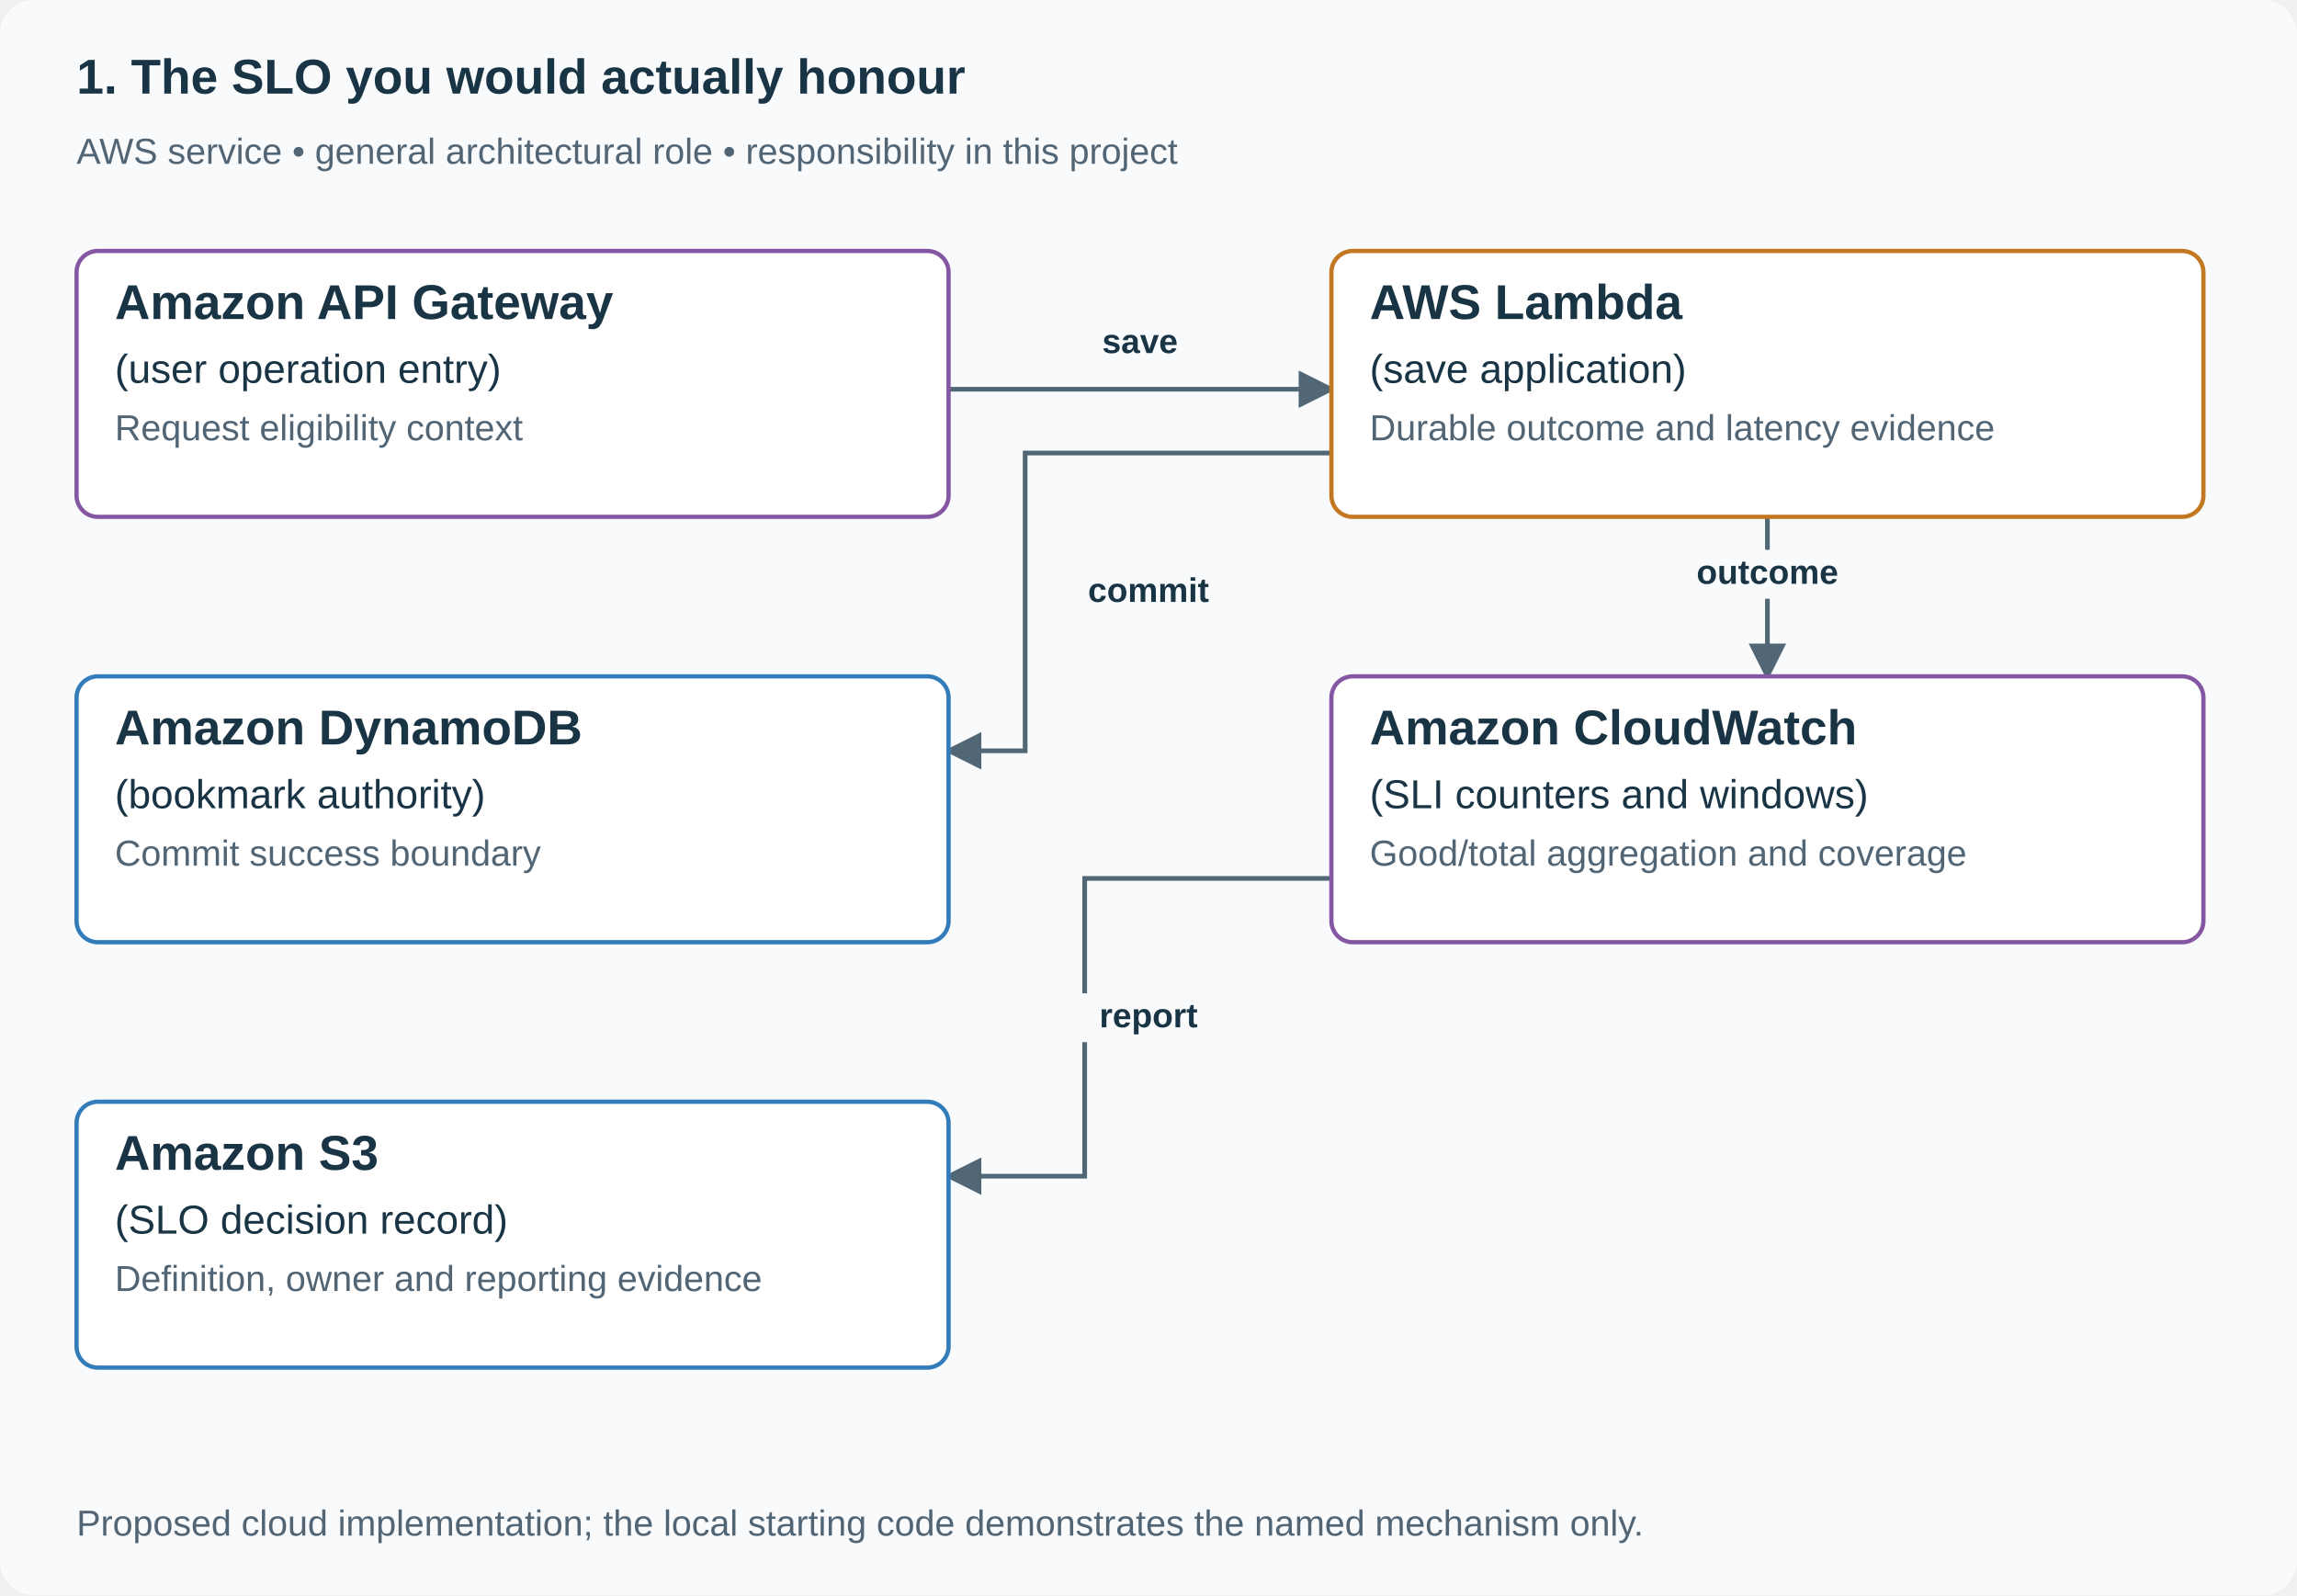
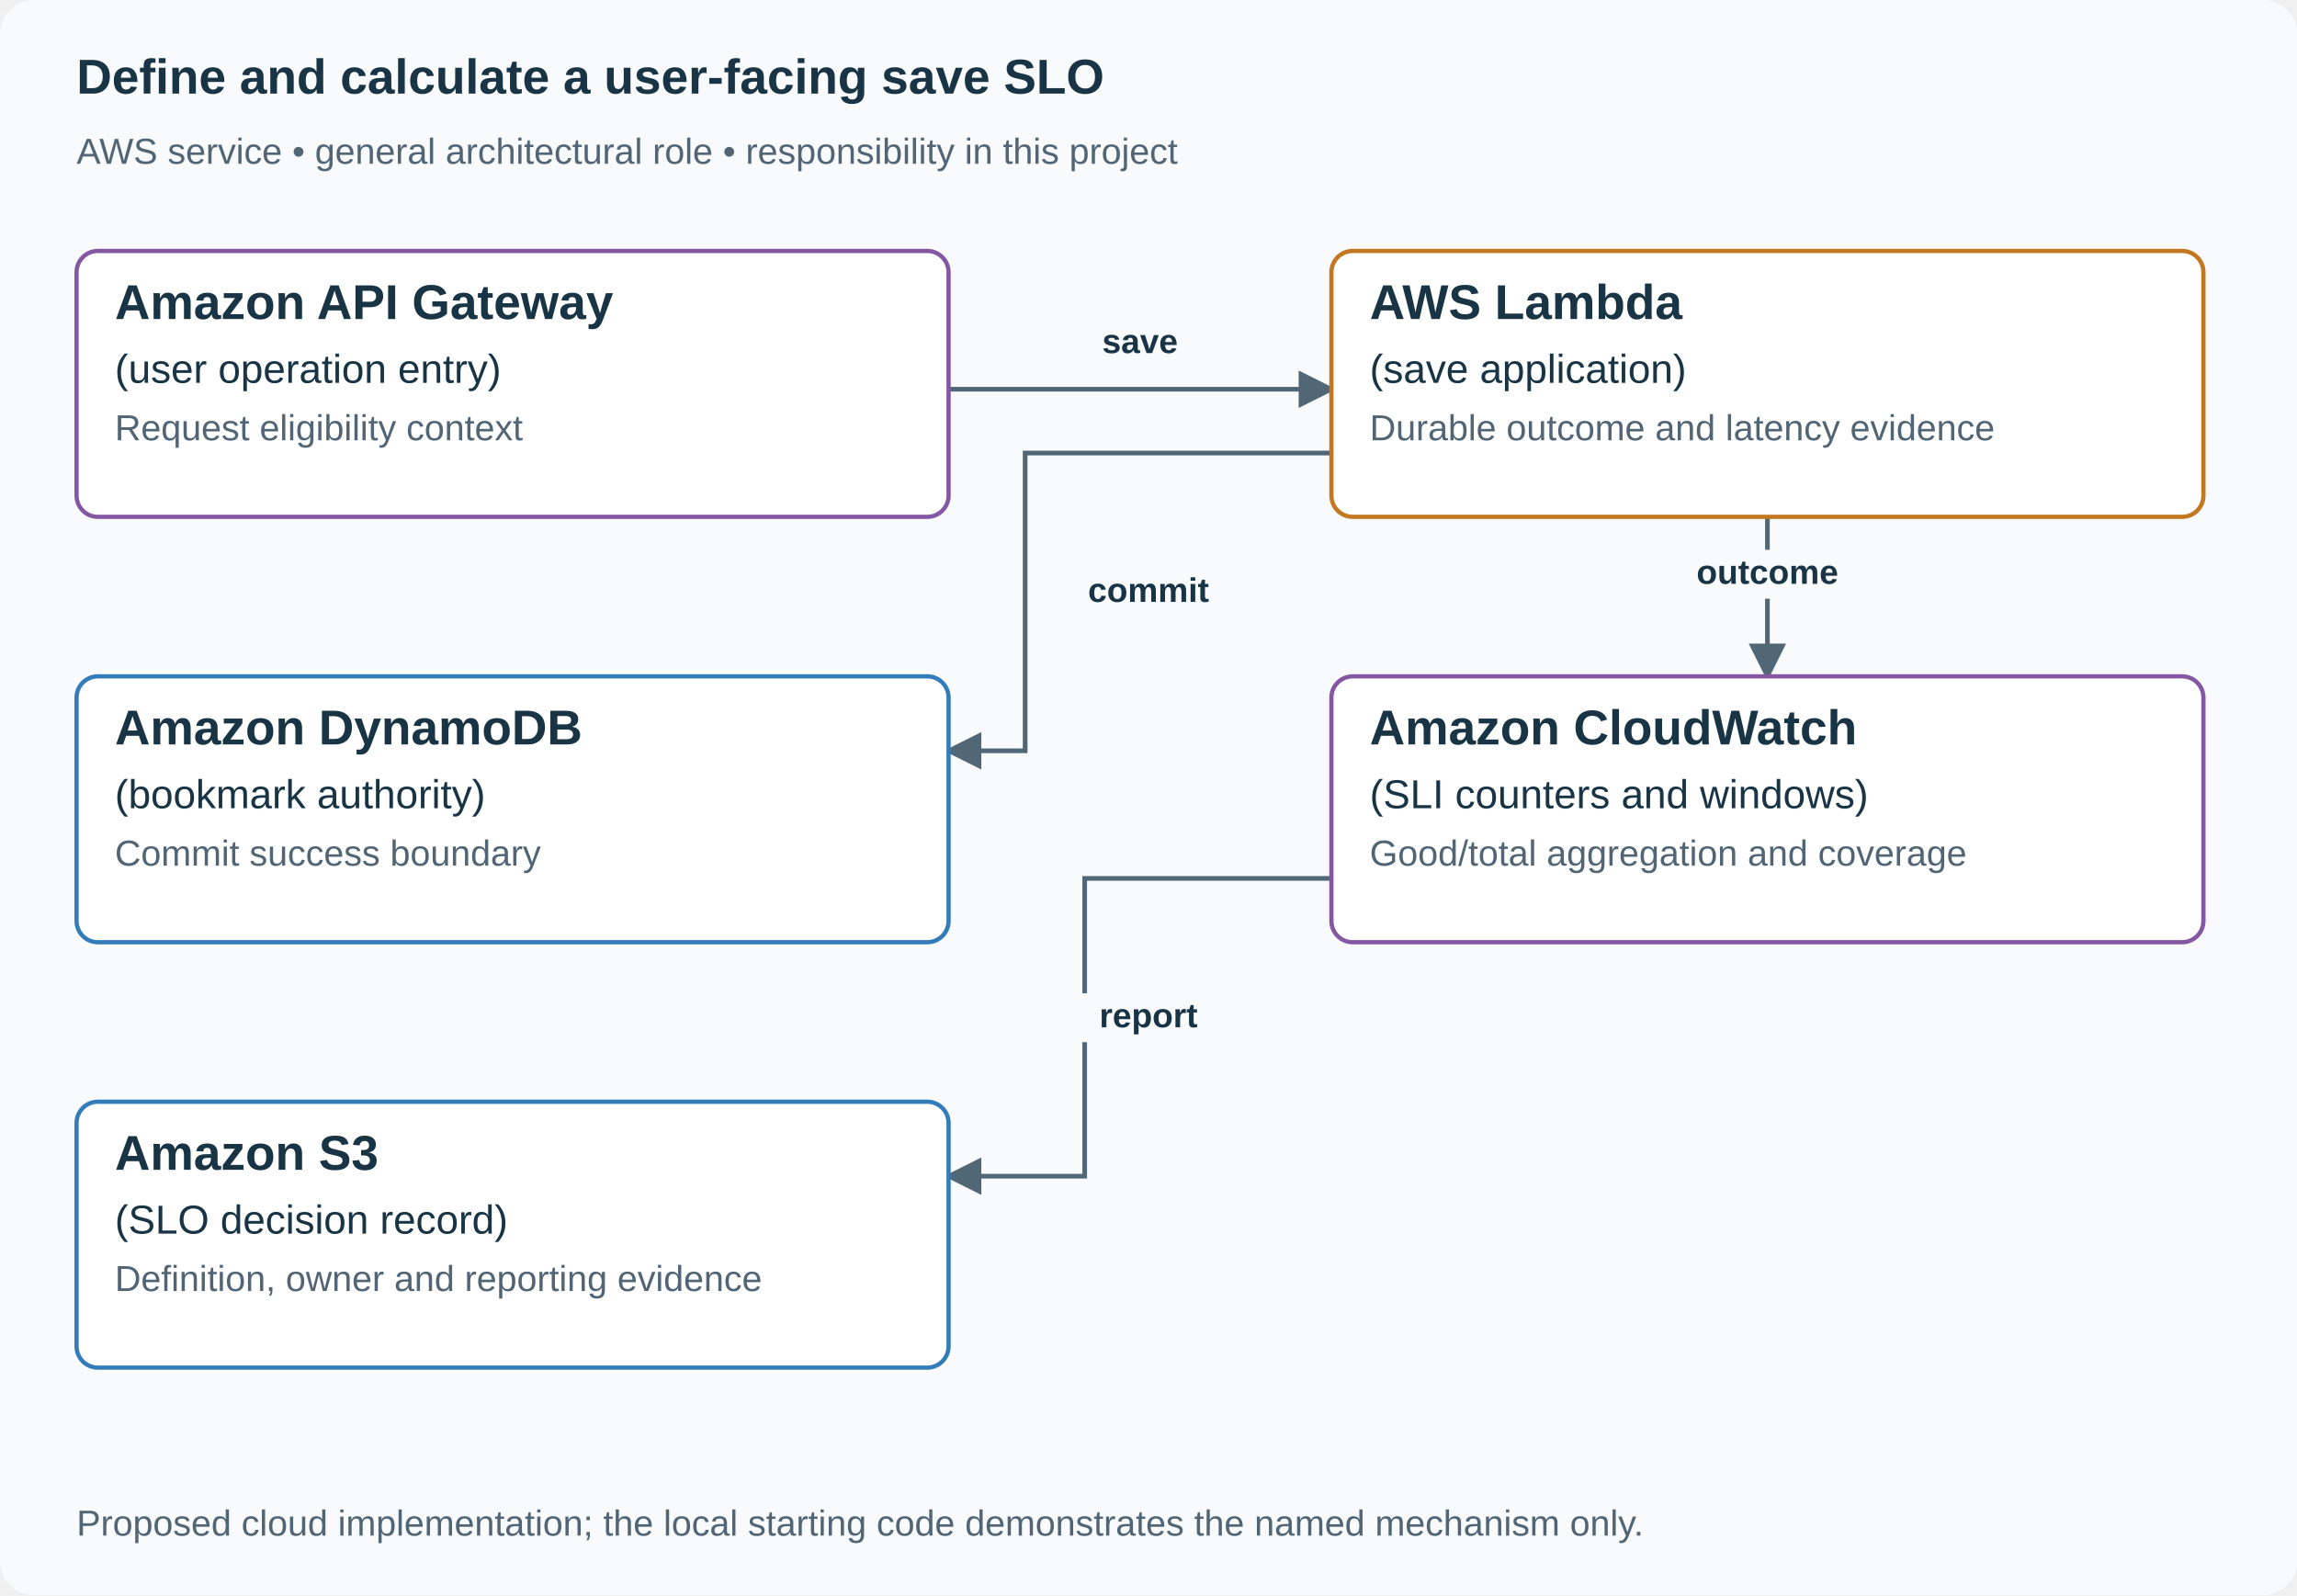
<svg xmlns="http://www.w3.org/2000/svg" width="1080" height="750" viewBox="0 0 1080 750" role="img" aria-labelledby="t d">
  <defs>
    <marker id="a" markerWidth="8" markerHeight="8" refX="7" refY="4" orient="auto">
      <path d="M0 0L8 4L0 8Z" fill="#526776" />
    </marker>
  </defs>
  <rect width="1080" height="750" rx="16" fill="#f8fafc" />
  <style>text{font-family:Arial,sans-serif;fill:#193444}.name{font-size:23px;font-weight:bold}.role{font-size:19px}.detail{font-size:17px;fill:#526575}.edge{font-size:16px;font-weight:bold}</style>
-   <text x="36" y="44" class="name" style="font-size:23px">1. The SLO you would actually honour</text>
+   <text x="36" y="44" class="name" style="font-size:23px">Define and calculate a user-facing save SLO</text>
  <text x="36" y="77" class="detail">AWS service • general architectural role • responsibility in this project</text>
  <path d="M446 183 L626 183" fill="none" stroke="#526776" stroke-width="2.2" marker-end="url(#a)" />
  <g transform="translate(536.0 166) rotate(0)">
    <rect x="-24.8" y="-16" width="49.6" height="23" fill="#f8fafc" />
    <text x="0" y="0" class="edge" text-anchor="middle">save</text>
  </g>
  <path d="M626 213 L482 213 L482 353 L446 353" fill="none" stroke="#526776" stroke-width="2.2" marker-end="url(#a)" />
  <g transform="translate(540 283.0) rotate(0)">
    <rect x="-33.2" y="-16" width="66.4" height="23" fill="#f8fafc" />
    <text x="0" y="0" class="edge" text-anchor="middle">commit</text>
  </g>
  <path d="M831 243 L831 318" fill="none" stroke="#526776" stroke-width="2.2" marker-end="url(#a)" />
  <g transform="translate(831 274.5) rotate(0)">
    <rect x="-37.4" y="-16" width="74.8" height="23" fill="#f8fafc" />
    <text x="0" y="0" class="edge" text-anchor="middle">outcome</text>
  </g>
  <path d="M626 413 L510 413 L510 553 L446 553" fill="none" stroke="#526776" stroke-width="2.2" marker-end="url(#a)" />
  <g transform="translate(540 483.0) rotate(0)">
    <rect x="-33.2" y="-16" width="66.4" height="23" fill="#f8fafc" />
    <text x="0" y="0" class="edge" text-anchor="middle">report</text>
  </g>
  <rect x="36" y="118" width="410" height="125" rx="10" fill="white" stroke="#8557a3" stroke-width="2" />
  <text x="54" y="150" class="name" style="font-size:23px">Amazon API Gateway</text>
  <text x="54" y="180" class="role" style="font-size:19px">(user operation entry)</text>
  <text x="54" y="207" class="detail" style="font-size:17px">Request eligibility context</text>
  <rect x="626" y="118" width="410" height="125" rx="10" fill="white" stroke="#c27720" stroke-width="2" />
  <text x="644" y="150" class="name" style="font-size:23px">AWS Lambda</text>
  <text x="644" y="180" class="role" style="font-size:19px">(save application)</text>
  <text x="644" y="207" class="detail" style="font-size:17px">Durable outcome and latency evidence</text>
  <rect x="36" y="318" width="410" height="125" rx="10" fill="white" stroke="#327cba" stroke-width="2" />
  <text x="54" y="350" class="name" style="font-size:23px">Amazon DynamoDB</text>
  <text x="54" y="380" class="role" style="font-size:19px">(bookmark authority)</text>
  <text x="54" y="407" class="detail" style="font-size:17px">Commit success boundary</text>
  <rect x="626" y="318" width="410" height="125" rx="10" fill="white" stroke="#8557a3" stroke-width="2" />
  <text x="644" y="350" class="name" style="font-size:23px">Amazon CloudWatch</text>
  <text x="644" y="380" class="role" style="font-size:19px">(SLI counters and windows)</text>
  <text x="644" y="407" class="detail" style="font-size:17px">Good/total aggregation and coverage</text>
  <rect x="36" y="518" width="410" height="125" rx="10" fill="white" stroke="#327cba" stroke-width="2" />
  <text x="54" y="550" class="name" style="font-size:23px">Amazon S3</text>
  <text x="54" y="580" class="role" style="font-size:19px">(SLO decision record)</text>
  <text x="54" y="607" class="detail" style="font-size:17px">Definition, owner and reporting evidence</text>
  <text x="36" y="722" class="detail">Proposed cloud implementation; the local starting code demonstrates the named mechanism only.</text>
</svg>
